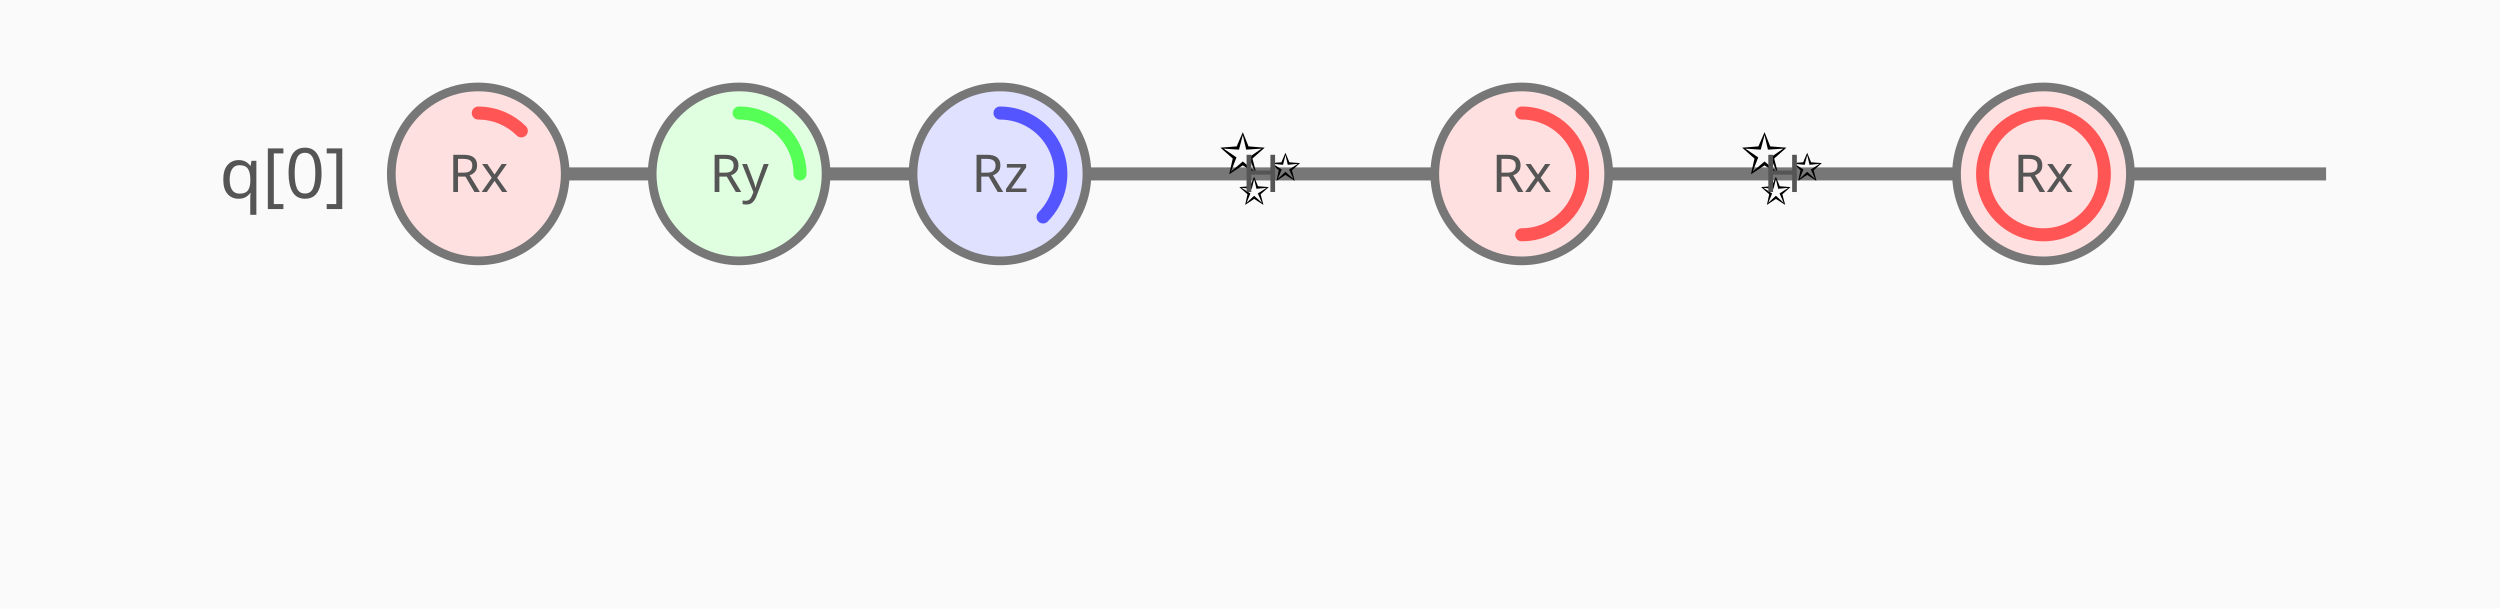
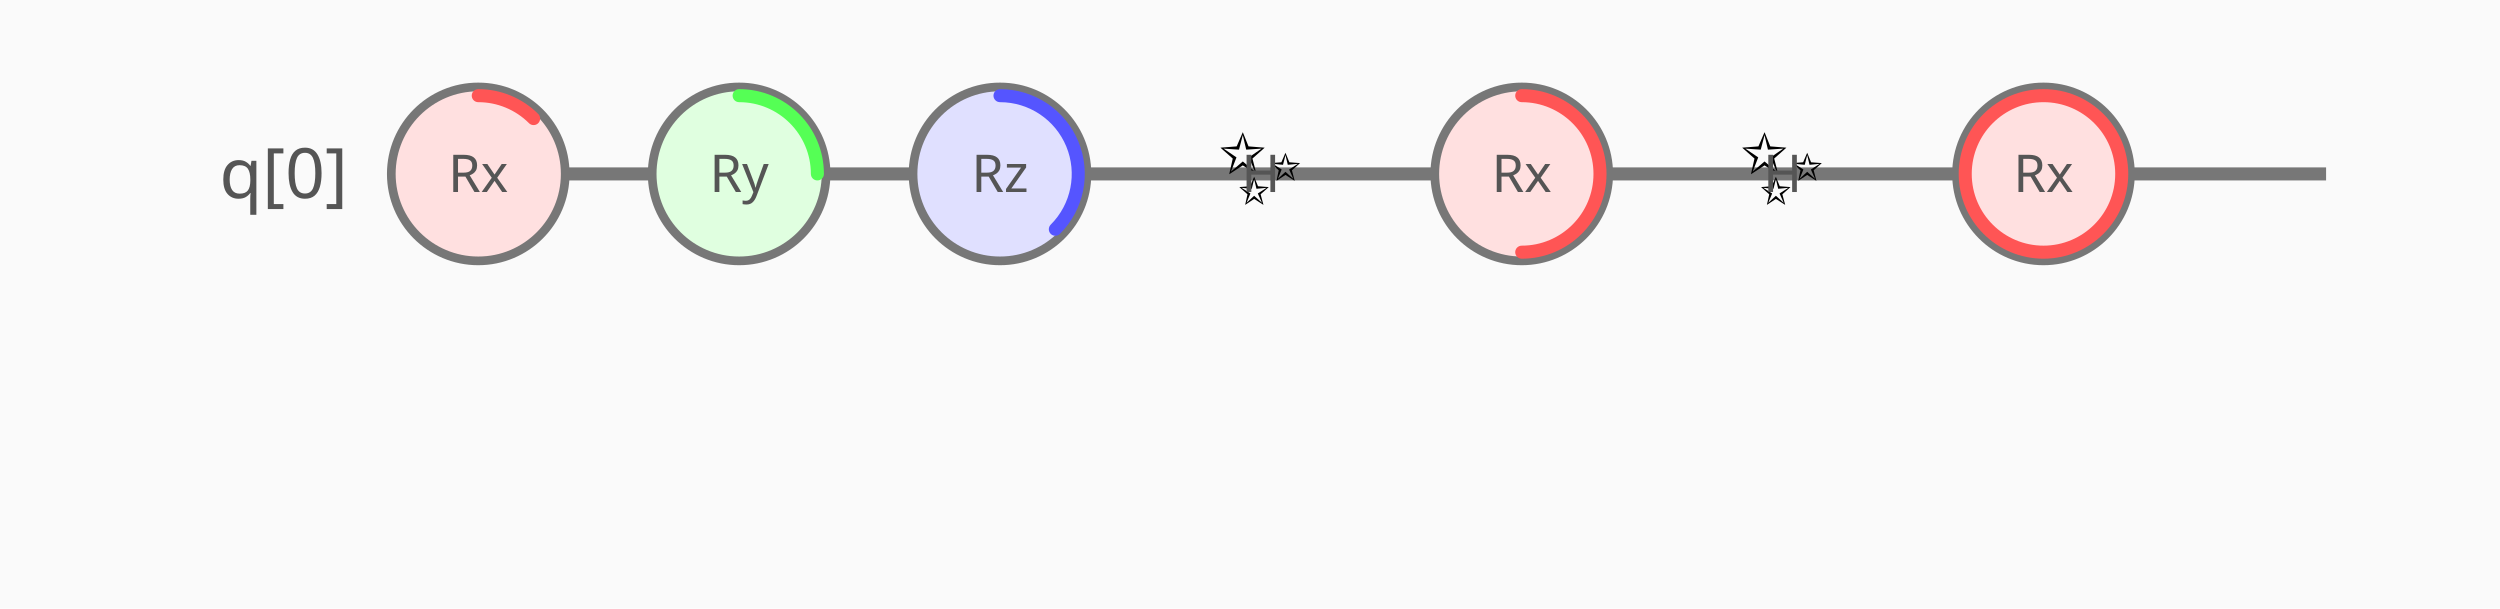
<svg xmlns="http://www.w3.org/2000/svg" width="575.0" height="140" viewBox="0 0 575.0 140">
  <rect width="100%" height="100%" fill="#fafafa" />
  <text x="80" y="40" fill="#555555" font-family="calibri" font-size="16" text-anchor="end" dominant-baseline="middle">q[0]</text>
  <line x1="90" y1="40" x2="535.0" y2="40" stroke="#777777" stroke-width="3" stroke-dasharray="" />
  <circle cx="110.0" cy="40" r="20" fill="#ffe0e0" stroke="#777777" stroke-width="2" />
-   <path d="M 110.0 26.0 A 14 14 0 0 1 119.899 30.101" fill="none" stroke="#ff5555" stroke-width="3" stroke-linecap="round" />
+   <path d="M 110.0 22.0 A 18 18 0 0 1 122.728 27.272" fill="none" stroke="#ff5555" stroke-width="3" stroke-linecap="round" />
  <text x="110.0" y="40" fill="#555555" font-family="sans-serif" font-size="12" text-anchor="middle" dominant-baseline="middle">Rx</text>
  <circle cx="170.0" cy="40" r="20" fill="#e0ffe0" stroke="#777777" stroke-width="2" />
-   <path d="M 170.0 26.0 A 14 14 0 0 1 184.0 40.0" fill="none" stroke="#55ff55" stroke-width="3" stroke-linecap="round" />
+   <path d="M 170.0 22.0 A 18 18 0 0 1 188.0 40.0" fill="none" stroke="#55ff55" stroke-width="3" stroke-linecap="round" />
  <text x="170.0" y="40" fill="#555555" font-family="sans-serif" font-size="12" text-anchor="middle" dominant-baseline="middle">Ry</text>
  <circle cx="230.0" cy="40" r="20" fill="#e0e0ff" stroke="#777777" stroke-width="2" />
-   <path d="M 230.0 26.0 A 14 14 0 0 1 239.899 49.899" fill="none" stroke="#5555ff" stroke-width="3" stroke-linecap="round" />
+   <path d="M 230.0 22.0 A 18 18 0 0 1 242.728 52.728" fill="none" stroke="#5555ff" stroke-width="3" stroke-linecap="round" />
  <text x="230.0" y="40" fill="#555555" font-family="sans-serif" font-size="12" text-anchor="middle" dominant-baseline="middle">Rz</text>
  <text x="290.0" y="40" font-size="24" text-anchor="middle" dominant-baseline="middle">✨</text>
  <text x="290.0" y="40" fill="#555555" font-family="sans-serif" font-size="12" text-anchor="middle" dominant-baseline="middle">H</text>
  <circle cx="350.0" cy="40" r="20" fill="#ffe0e0" stroke="#777777" stroke-width="2" />
-   <path d="M 350.0 26.0 A 14 14 0 0 1 350.0 54.0" fill="none" stroke="#ff5555" stroke-width="3" stroke-linecap="round" />
+   <path d="M 350.0 22.0 A 18 18 0 0 1 350.0 58.0" fill="none" stroke="#ff5555" stroke-width="3" stroke-linecap="round" />
  <text x="350.0" y="40" fill="#555555" font-family="sans-serif" font-size="12" text-anchor="middle" dominant-baseline="middle">Rx</text>
  <text x="410.0" y="40" font-size="24" text-anchor="middle" dominant-baseline="middle">✨</text>
  <text x="410.0" y="40" fill="#555555" font-family="sans-serif" font-size="12" text-anchor="middle" dominant-baseline="middle">H</text>
  <circle cx="470.0" cy="40" r="20" fill="#ffe0e0" stroke="#777777" stroke-width="2" />
-   <circle cx="470.0" cy="40" r="14" fill="none" stroke="#ff5555" stroke-width="3" />
+   <circle cx="470.0" cy="40" r="18" fill="none" stroke="#ff5555" stroke-width="3" />
  <text x="470.0" y="40" fill="#555555" font-family="sans-serif" font-size="12" text-anchor="middle" dominant-baseline="middle">Rx</text>
</svg>
